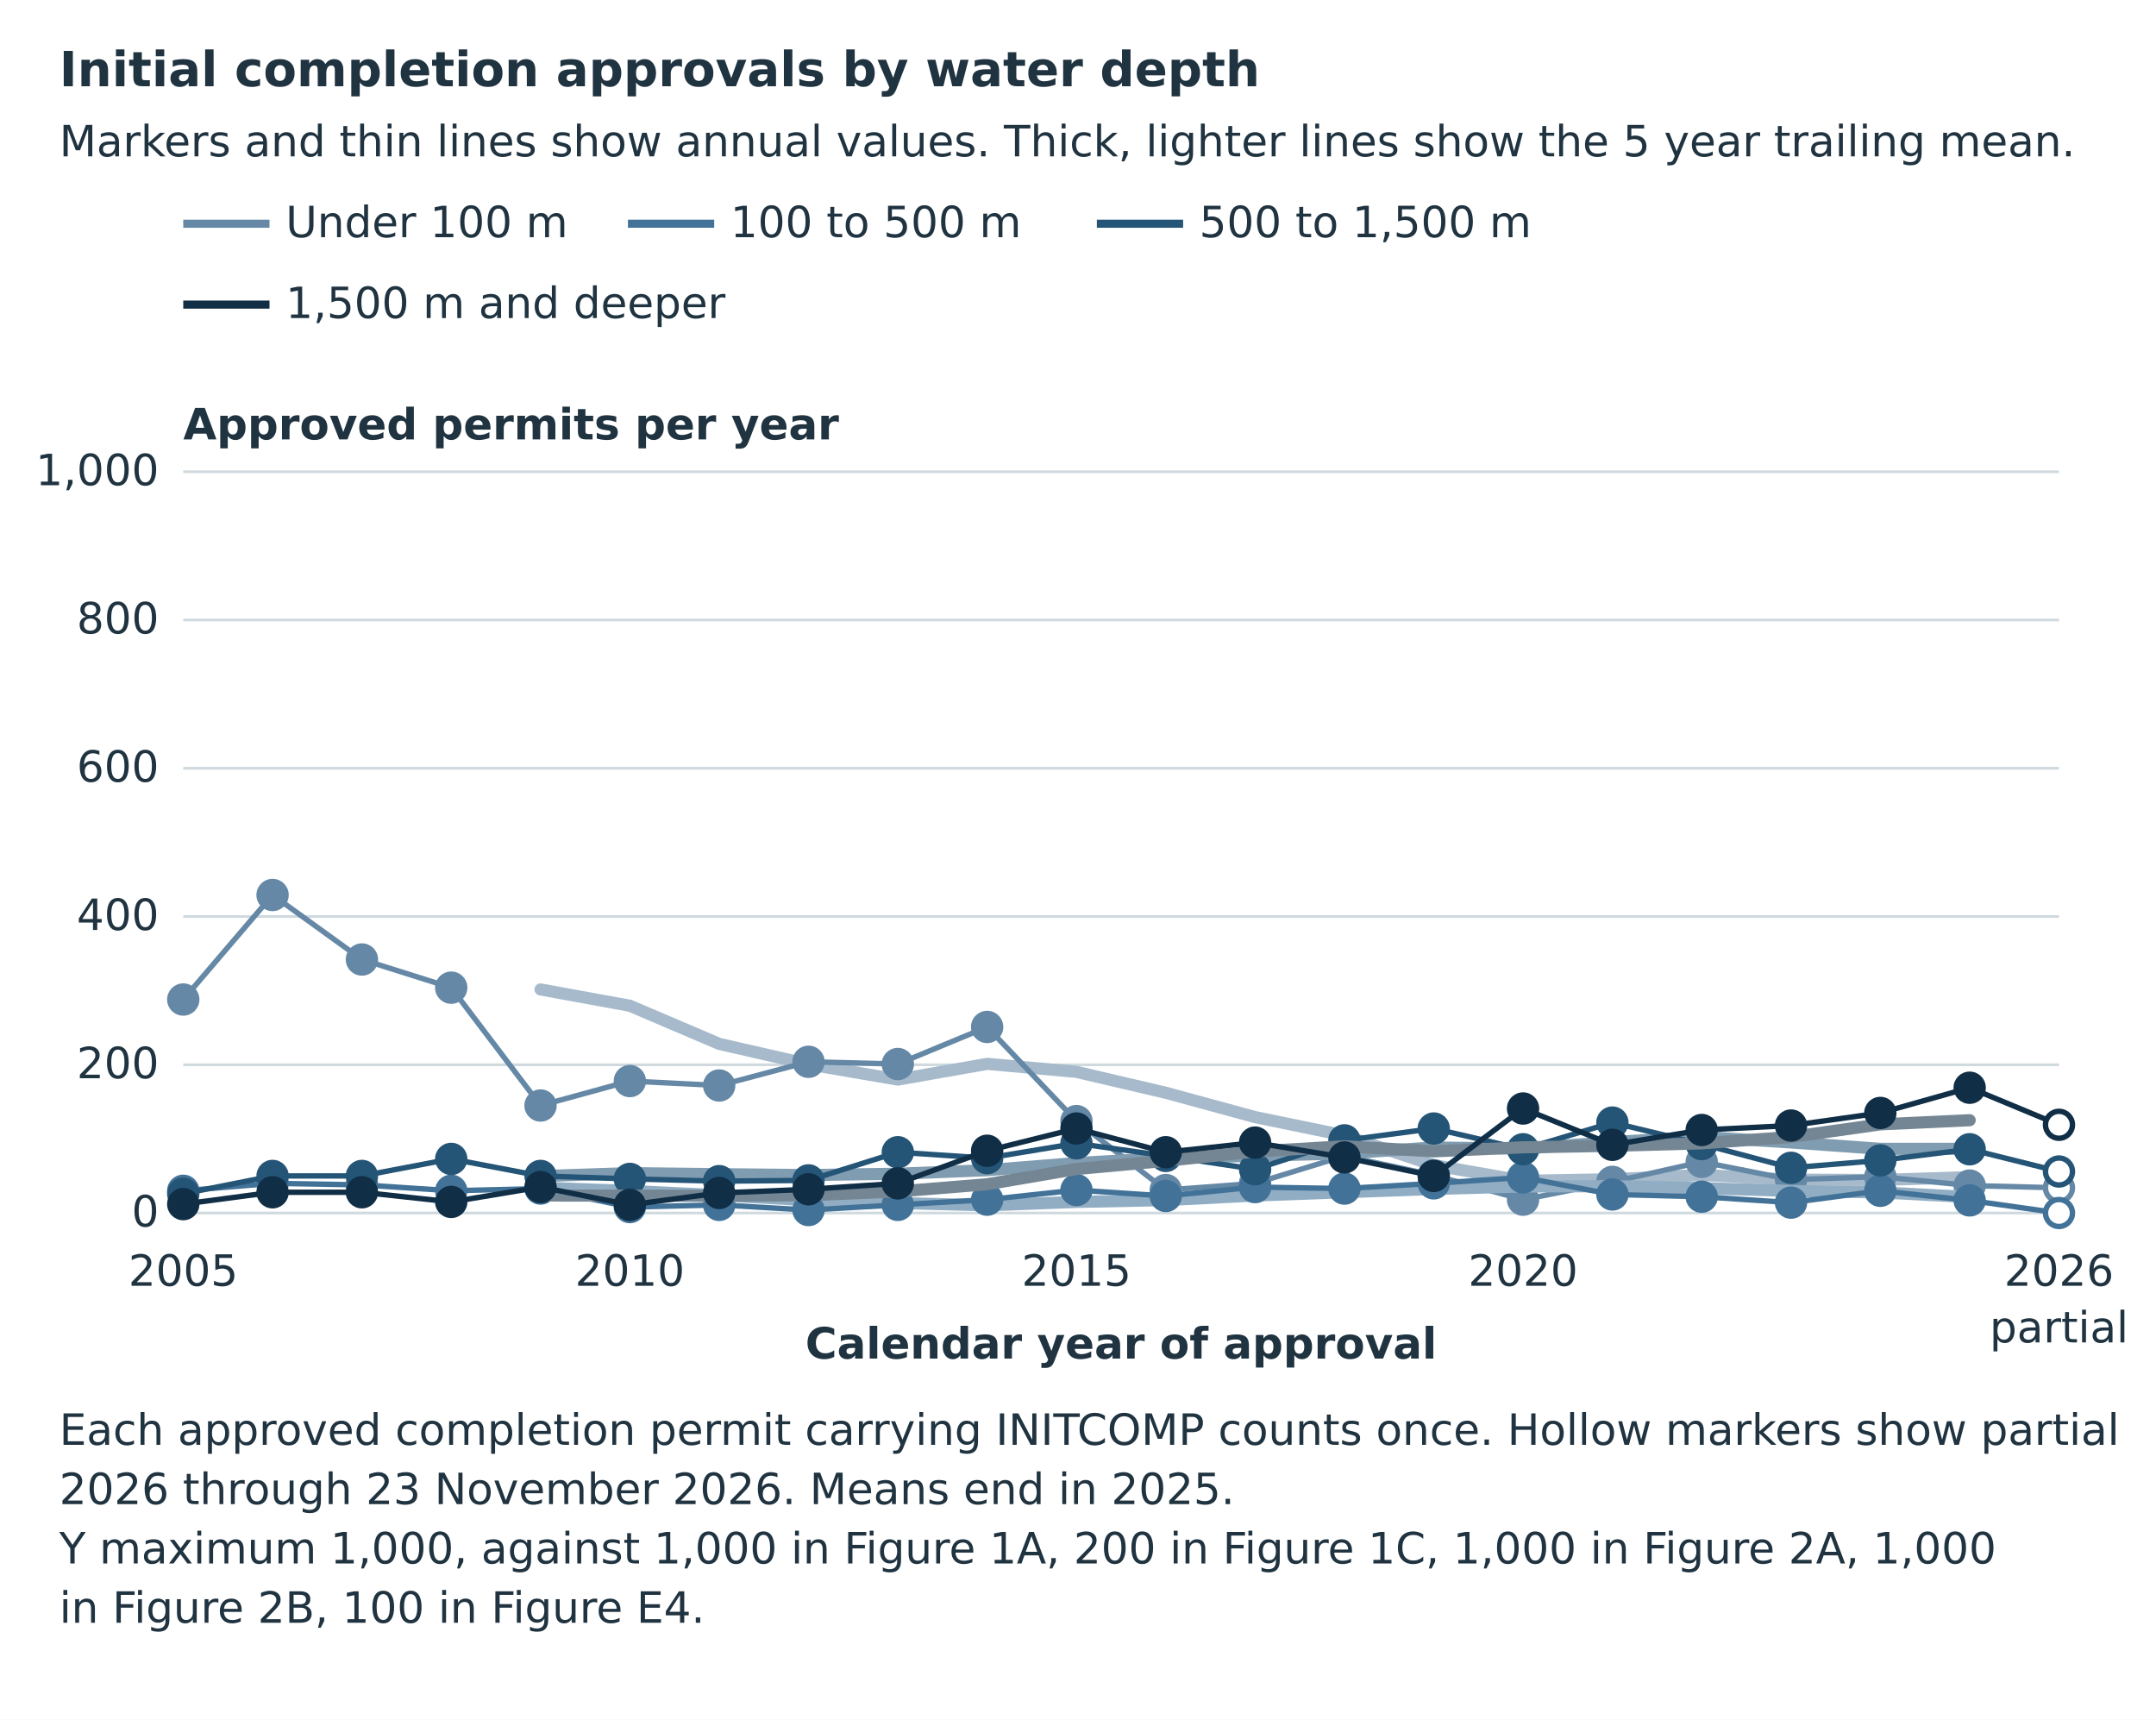
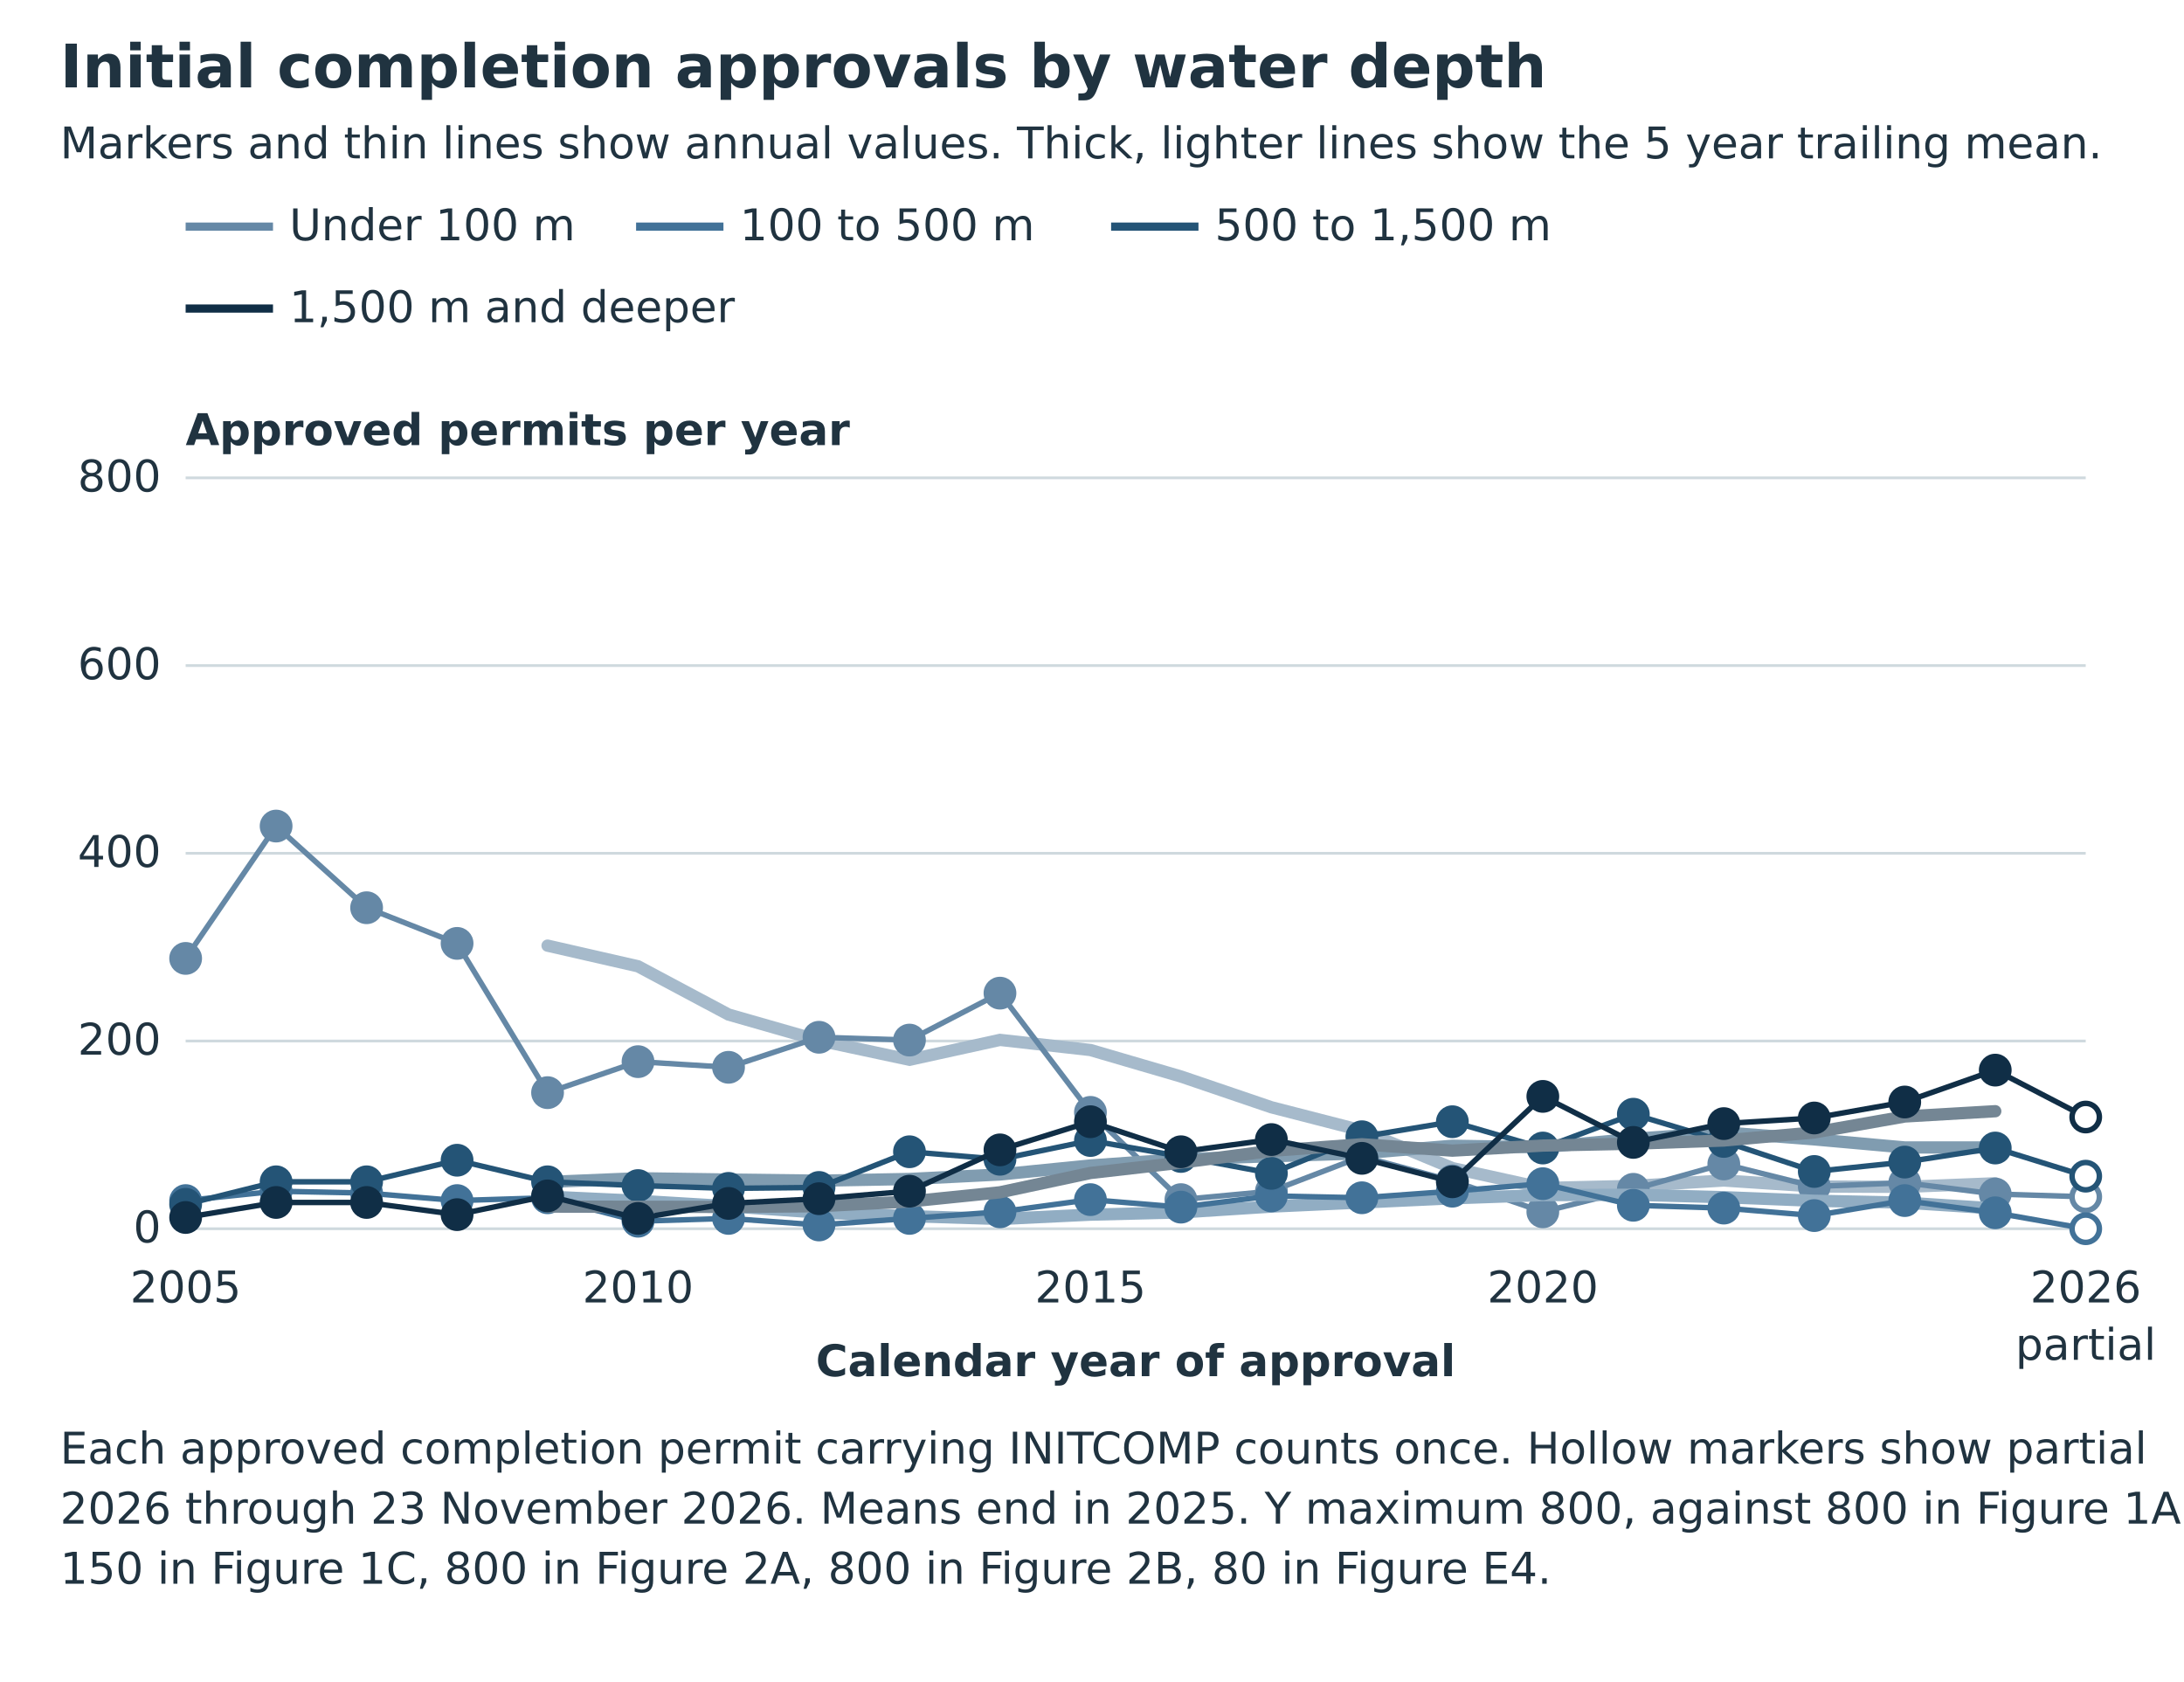
- <svg xmlns="http://www.w3.org/2000/svg" role="img" aria-label="Initial completion approvals by water depth" font-family="'DejaVu Sans','Segoe UI',Arial,sans-serif" font-size="16" fill="#203340" width="800" height="638" viewBox="0 0 800 638">
-   <rect width="800" height="638" fill="white" />
-   <text x="22" y="32" font-size="18" font-weight="bold">Initial completion approvals by water depth</text>
+ <svg xmlns="http://www.w3.org/2000/svg" role="img" aria-label="Initial completion approvals by water depth" font-family="'DejaVu Sans','Segoe UI',Arial,sans-serif" font-size="16" fill="#203340" width="800" height="616" viewBox="0 0 800 616">
+   <rect width="800" height="616" fill="white" />
+   <text x="22" y="32" font-size="22" font-weight="bold">Initial completion approvals by water depth</text>
  <text x="22" y="58">Markers and thin lines show annual values. Thick, lighter lines show the 5 year trailing mean.</text>
  <g data-legend="0">
    <rect x="62" y="70" height="27" width="154" fill="white" />
    <line x1="68" y1="83" x2="100" y2="83" stroke="#6588a6" stroke-width="3" />
    <text x="106" y="88">Under 100 m</text>
  </g>
  <g data-legend="1">
    <rect x="227" y="70" height="27" width="163" fill="white" />
    <line x1="233" y1="83" x2="265" y2="83" stroke="#427298" stroke-width="3" />
    <text x="271" y="88">100 to 500 m</text>
  </g>
  <g data-legend="2">
    <rect x="401" y="70" height="27" width="181" fill="white" />
    <line x1="407" y1="83" x2="439" y2="83" stroke="#245476" stroke-width="3" />
    <text x="445" y="88">500 to 1,500 m</text>
  </g>
  <g data-legend="3">
    <rect x="62" y="100" height="27" width="217" fill="white" />
    <line x1="68" y1="113" x2="100" y2="113" stroke="#102e46" stroke-width="3" />
    <text x="106" y="118">1,500 m and deeper</text>
  </g>
  <text x="68" y="163" font-weight="bold">Approved permits per year</text>
-   <line x1="68" x2="764" y1="450.0" y2="450.0" stroke="#cfd9de" />
-   <text x="59" y="455.0" text-anchor="end">0</text>
-   <line x1="68" x2="764" y1="395.0" y2="395.0" stroke="#cfd9de" />
-   <text x="59" y="400.0" text-anchor="end">200</text>
-   <line x1="68" x2="764" y1="340.0" y2="340.0" stroke="#cfd9de" />
-   <text x="59" y="345.0" text-anchor="end">400</text>
-   <line x1="68" x2="764" y1="285.0" y2="285.0" stroke="#cfd9de" />
-   <text x="59" y="290.0" text-anchor="end">600</text>
-   <line x1="68" x2="764" y1="230.0" y2="230.0" stroke="#cfd9de" />
-   <text x="59" y="235.0" text-anchor="end">800</text>
-   <line x1="68" x2="764" y1="175.0" y2="175.0" stroke="#cfd9de" />
-   <text x="59" y="180.0" text-anchor="end">1,000</text>
-   <text x="68.0" y="477" text-anchor="middle">2005</text>
+   <line x1="68" x2="764" y1="450.00" y2="450.00" stroke="#cfd9de" />
+   <text x="59" y="455.00" text-anchor="end">0</text>
+   <line x1="68" x2="764" y1="381.25" y2="381.25" stroke="#cfd9de" />
+   <text x="59" y="386.25" text-anchor="end">200</text>
+   <line x1="68" x2="764" y1="312.50" y2="312.50" stroke="#cfd9de" />
+   <text x="59" y="317.50" text-anchor="end">400</text>
+   <line x1="68" x2="764" y1="243.75" y2="243.75" stroke="#cfd9de" />
+   <text x="59" y="248.75" text-anchor="end">600</text>
+   <line x1="68" x2="764" y1="175.00" y2="175.00" stroke="#cfd9de" />
+   <text x="59" y="180.00" text-anchor="end">800</text>
+   <text x="68.00" y="477" text-anchor="middle">2005</text>
  <text x="233.71" y="477" text-anchor="middle">2010</text>
  <text x="399.43" y="477" text-anchor="middle">2015</text>
  <text x="565.14" y="477" text-anchor="middle">2020</text>
-   <text x="764.0" y="477" text-anchor="middle">2026</text>
+   <text x="764.00" y="477" text-anchor="middle">2026</text>
  <text x="764" y="498" text-anchor="middle">partial</text>
-   <text x="416.0" y="504" text-anchor="middle" font-weight="bold">Calendar year of approval</text>
+   <text x="416.00" y="504" text-anchor="middle" font-weight="bold">Calendar year of approval</text>
  <g data-series="0" data-label="Under 100 m">
-     <path d="M200.57,367.06l0,0 L233.71,373.11 L266.86,387.25 L300.00,394.83 L333.14,400.50 L366.29,394.67 L399.43,397.64 L432.57,405.39 L465.71,414.42 L498.86,421.24 L532.00,432.24 L565.14,438.06 L598.29,437.46 L631.43,435.87 L664.57,437.62 L697.71,437.74 L730.86,436.69" fill="none" stroke="#a6bacb" stroke-width="4.5" stroke-linecap="round" class="trend" />
-     <path d="M68.00,370.80l0,0 L101.14,332.02 L134.29,355.95 L167.43,366.40 L200.57,410.12 L233.71,401.05 L266.86,402.70 L300.00,393.90 L333.14,394.73 L366.29,380.98 L399.43,415.90 L432.57,441.48 L465.71,439.00 L498.86,428.82 L532.00,435.98 L565.14,445.05 L598.29,438.45 L631.43,431.02 L664.57,437.62 L697.71,436.52 L730.86,439.82 L764.00,440.65" fill="none" stroke="#6588a6" stroke-width="2" stroke-linecap="round" class="annual" />
-     <circle cx="68.00" cy="370.80" r="5" stroke="#6588a6" stroke-width="2" fill="#6588a6" data-year="2005" />
-     <circle cx="101.14" cy="332.02" r="5" stroke="#6588a6" stroke-width="2" fill="#6588a6" data-year="2006" />
-     <circle cx="134.29" cy="355.95" r="5" stroke="#6588a6" stroke-width="2" fill="#6588a6" data-year="2007" />
-     <circle cx="167.43" cy="366.40" r="5" stroke="#6588a6" stroke-width="2" fill="#6588a6" data-year="2008" />
-     <circle cx="200.57" cy="410.12" r="5" stroke="#6588a6" stroke-width="2" fill="#6588a6" data-year="2009" />
-     <circle cx="233.71" cy="401.05" r="5" stroke="#6588a6" stroke-width="2" fill="#6588a6" data-year="2010" />
-     <circle cx="266.86" cy="402.70" r="5" stroke="#6588a6" stroke-width="2" fill="#6588a6" data-year="2011" />
-     <circle cx="300.00" cy="393.90" r="5" stroke="#6588a6" stroke-width="2" fill="#6588a6" data-year="2012" />
-     <circle cx="333.14" cy="394.73" r="5" stroke="#6588a6" stroke-width="2" fill="#6588a6" data-year="2013" />
-     <circle cx="366.29" cy="380.98" r="5" stroke="#6588a6" stroke-width="2" fill="#6588a6" data-year="2014" />
-     <circle cx="399.43" cy="415.90" r="5" stroke="#6588a6" stroke-width="2" fill="#6588a6" data-year="2015" />
-     <circle cx="432.57" cy="441.48" r="5" stroke="#6588a6" stroke-width="2" fill="#6588a6" data-year="2016" />
-     <circle cx="465.71" cy="439.00" r="5" stroke="#6588a6" stroke-width="2" fill="#6588a6" data-year="2017" />
-     <circle cx="498.86" cy="428.82" r="5" stroke="#6588a6" stroke-width="2" fill="#6588a6" data-year="2018" />
-     <circle cx="532.00" cy="435.98" r="5" stroke="#6588a6" stroke-width="2" fill="#6588a6" data-year="2019" />
-     <circle cx="565.14" cy="445.05" r="5" stroke="#6588a6" stroke-width="2" fill="#6588a6" data-year="2020" />
-     <circle cx="598.29" cy="438.45" r="5" stroke="#6588a6" stroke-width="2" fill="#6588a6" data-year="2021" />
-     <circle cx="631.43" cy="431.02" r="5" stroke="#6588a6" stroke-width="2" fill="#6588a6" data-year="2022" />
-     <circle cx="664.57" cy="437.62" r="5" stroke="#6588a6" stroke-width="2" fill="#6588a6" data-year="2023" />
-     <circle cx="697.71" cy="436.52" r="5" stroke="#6588a6" stroke-width="2" fill="#6588a6" data-year="2024" />
-     <circle cx="730.86" cy="439.82" r="5" stroke="#6588a6" stroke-width="2" fill="#6588a6" data-year="2025" />
-     <circle cx="764.00" cy="440.65" r="5" stroke="#6588a6" stroke-width="2" fill="white" data-year="2026" />
+     <path d="M200.57,346.32l0,0 L233.71,353.89 L266.86,371.56 L300.00,381.04 L333.14,388.12 L366.29,380.84 L399.43,384.55 L432.57,394.24 L465.71,405.52 L498.86,414.04 L532.00,427.79 L565.14,435.08 L598.29,434.32 L631.43,432.33 L664.57,434.53 L697.71,434.67 L730.86,433.36" fill="none" stroke="#a6bacb" stroke-width="4.5" stroke-linecap="round" class="trend" />
+     <path d="M68.00,351.00l0,0 L101.14,302.53 L134.29,332.44 L167.43,345.50 L200.57,400.16 L233.71,388.81 L266.86,390.88 L300.00,379.88 L333.14,380.91 L366.29,363.72 L399.43,407.38 L432.57,439.34 L465.71,436.25 L498.86,423.53 L532.00,432.47 L565.14,443.81 L598.29,435.56 L631.43,426.28 L664.57,434.53 L697.71,433.16 L730.86,437.28 L764.00,438.31" fill="none" stroke="#6588a6" stroke-width="2" stroke-linecap="round" class="annual" />
+     <circle cx="68.00" cy="351.00" r="5" stroke="#6588a6" stroke-width="2" fill="#6588a6" data-year="2005" />
+     <circle cx="101.14" cy="302.53" r="5" stroke="#6588a6" stroke-width="2" fill="#6588a6" data-year="2006" />
+     <circle cx="134.29" cy="332.44" r="5" stroke="#6588a6" stroke-width="2" fill="#6588a6" data-year="2007" />
+     <circle cx="167.43" cy="345.50" r="5" stroke="#6588a6" stroke-width="2" fill="#6588a6" data-year="2008" />
+     <circle cx="200.57" cy="400.16" r="5" stroke="#6588a6" stroke-width="2" fill="#6588a6" data-year="2009" />
+     <circle cx="233.71" cy="388.81" r="5" stroke="#6588a6" stroke-width="2" fill="#6588a6" data-year="2010" />
+     <circle cx="266.86" cy="390.88" r="5" stroke="#6588a6" stroke-width="2" fill="#6588a6" data-year="2011" />
+     <circle cx="300.00" cy="379.88" r="5" stroke="#6588a6" stroke-width="2" fill="#6588a6" data-year="2012" />
+     <circle cx="333.14" cy="380.91" r="5" stroke="#6588a6" stroke-width="2" fill="#6588a6" data-year="2013" />
+     <circle cx="366.29" cy="363.72" r="5" stroke="#6588a6" stroke-width="2" fill="#6588a6" data-year="2014" />
+     <circle cx="399.43" cy="407.38" r="5" stroke="#6588a6" stroke-width="2" fill="#6588a6" data-year="2015" />
+     <circle cx="432.57" cy="439.34" r="5" stroke="#6588a6" stroke-width="2" fill="#6588a6" data-year="2016" />
+     <circle cx="465.71" cy="436.25" r="5" stroke="#6588a6" stroke-width="2" fill="#6588a6" data-year="2017" />
+     <circle cx="498.86" cy="423.53" r="5" stroke="#6588a6" stroke-width="2" fill="#6588a6" data-year="2018" />
+     <circle cx="532.00" cy="432.47" r="5" stroke="#6588a6" stroke-width="2" fill="#6588a6" data-year="2019" />
+     <circle cx="565.14" cy="443.81" r="5" stroke="#6588a6" stroke-width="2" fill="#6588a6" data-year="2020" />
+     <circle cx="598.29" cy="435.56" r="5" stroke="#6588a6" stroke-width="2" fill="#6588a6" data-year="2021" />
+     <circle cx="631.43" cy="426.28" r="5" stroke="#6588a6" stroke-width="2" fill="#6588a6" data-year="2022" />
+     <circle cx="664.57" cy="434.53" r="5" stroke="#6588a6" stroke-width="2" fill="#6588a6" data-year="2023" />
+     <circle cx="697.71" cy="433.16" r="5" stroke="#6588a6" stroke-width="2" fill="#6588a6" data-year="2024" />
+     <circle cx="730.86" cy="437.28" r="5" stroke="#6588a6" stroke-width="2" fill="#6588a6" data-year="2025" />
+     <circle cx="764.00" cy="438.31" r="5" stroke="#6588a6" stroke-width="2" fill="white" data-year="2026" />
  </g>
  <g data-series="1" data-label="100 to 500 m">
-     <path d="M200.57,440.60l0,0 L233.71,441.81 L266.86,443.40 L300.00,445.27 L333.14,446.31 L366.29,447.14 L399.43,445.88 L432.57,445.21 L465.71,443.51 L498.86,442.30 L532.00,441.09 L565.14,440.15 L598.29,440.05 L631.43,440.76 L664.57,441.81 L697.71,442.36 L730.86,444.06" fill="none" stroke="#91adc3" stroke-width="4.5" stroke-linecap="round" class="trend" />
-     <path d="M68.00,441.75l0,0 L101.14,439.00 L134.29,439.55 L167.43,441.75 L200.57,440.93 L233.71,447.80 L266.86,446.98 L300.00,448.90 L333.14,446.98 L366.29,445.05 L399.43,441.48 L432.57,443.68 L465.71,440.38 L498.86,440.93 L532.00,439.00 L565.14,436.80 L598.29,443.12 L631.43,443.95 L664.57,446.15 L697.71,441.75 L730.86,445.32 L764.00,450.00" fill="none" stroke="#427298" stroke-width="2" stroke-linecap="round" class="annual" />
-     <circle cx="68.00" cy="441.75" r="5" stroke="#427298" stroke-width="2" fill="#427298" data-year="2005" />
-     <circle cx="101.14" cy="439.00" r="5" stroke="#427298" stroke-width="2" fill="#427298" data-year="2006" />
-     <circle cx="134.29" cy="439.55" r="5" stroke="#427298" stroke-width="2" fill="#427298" data-year="2007" />
-     <circle cx="167.43" cy="441.75" r="5" stroke="#427298" stroke-width="2" fill="#427298" data-year="2008" />
-     <circle cx="200.57" cy="440.93" r="5" stroke="#427298" stroke-width="2" fill="#427298" data-year="2009" />
-     <circle cx="233.71" cy="447.80" r="5" stroke="#427298" stroke-width="2" fill="#427298" data-year="2010" />
-     <circle cx="266.86" cy="446.98" r="5" stroke="#427298" stroke-width="2" fill="#427298" data-year="2011" />
-     <circle cx="300.00" cy="448.90" r="5" stroke="#427298" stroke-width="2" fill="#427298" data-year="2012" />
-     <circle cx="333.14" cy="446.98" r="5" stroke="#427298" stroke-width="2" fill="#427298" data-year="2013" />
-     <circle cx="366.29" cy="445.05" r="5" stroke="#427298" stroke-width="2" fill="#427298" data-year="2014" />
-     <circle cx="399.43" cy="441.48" r="5" stroke="#427298" stroke-width="2" fill="#427298" data-year="2015" />
-     <circle cx="432.57" cy="443.68" r="5" stroke="#427298" stroke-width="2" fill="#427298" data-year="2016" />
-     <circle cx="465.71" cy="440.38" r="5" stroke="#427298" stroke-width="2" fill="#427298" data-year="2017" />
-     <circle cx="498.86" cy="440.93" r="5" stroke="#427298" stroke-width="2" fill="#427298" data-year="2018" />
-     <circle cx="532.00" cy="439.00" r="5" stroke="#427298" stroke-width="2" fill="#427298" data-year="2019" />
-     <circle cx="565.14" cy="436.80" r="5" stroke="#427298" stroke-width="2" fill="#427298" data-year="2020" />
-     <circle cx="598.29" cy="443.12" r="5" stroke="#427298" stroke-width="2" fill="#427298" data-year="2021" />
-     <circle cx="631.43" cy="443.95" r="5" stroke="#427298" stroke-width="2" fill="#427298" data-year="2022" />
-     <circle cx="664.57" cy="446.15" r="5" stroke="#427298" stroke-width="2" fill="#427298" data-year="2023" />
-     <circle cx="697.71" cy="441.75" r="5" stroke="#427298" stroke-width="2" fill="#427298" data-year="2024" />
-     <circle cx="730.86" cy="445.32" r="5" stroke="#427298" stroke-width="2" fill="#427298" data-year="2025" />
+     <path d="M200.57,438.24l0,0 L233.71,439.76 L266.86,441.75 L300.00,444.09 L333.14,445.39 L366.29,446.43 L399.43,444.84 L432.57,444.02 L465.71,441.89 L498.86,440.38 L532.00,438.86 L565.14,437.69 L598.29,437.56 L631.43,438.45 L664.57,439.76 L697.71,440.44 L730.86,442.57" fill="none" stroke="#91adc3" stroke-width="4.5" stroke-linecap="round" class="trend" />
+     <path d="M68.00,439.69l0,0 L101.14,436.25 L134.29,436.94 L167.43,439.69 L200.57,438.66 L233.71,447.25 L266.86,446.22 L300.00,448.62 L333.14,446.22 L366.29,443.81 L399.43,439.34 L432.57,442.09 L465.71,437.97 L498.86,438.66 L532.00,436.25 L565.14,433.50 L598.29,441.41 L631.43,442.44 L664.57,445.19 L697.71,439.69 L730.86,444.16 L764.00,450.00" fill="none" stroke="#427298" stroke-width="2" stroke-linecap="round" class="annual" />
+     <circle cx="68.00" cy="439.69" r="5" stroke="#427298" stroke-width="2" fill="#427298" data-year="2005" />
+     <circle cx="101.14" cy="436.25" r="5" stroke="#427298" stroke-width="2" fill="#427298" data-year="2006" />
+     <circle cx="134.29" cy="436.94" r="5" stroke="#427298" stroke-width="2" fill="#427298" data-year="2007" />
+     <circle cx="167.43" cy="439.69" r="5" stroke="#427298" stroke-width="2" fill="#427298" data-year="2008" />
+     <circle cx="200.57" cy="438.66" r="5" stroke="#427298" stroke-width="2" fill="#427298" data-year="2009" />
+     <circle cx="233.71" cy="447.25" r="5" stroke="#427298" stroke-width="2" fill="#427298" data-year="2010" />
+     <circle cx="266.86" cy="446.22" r="5" stroke="#427298" stroke-width="2" fill="#427298" data-year="2011" />
+     <circle cx="300.00" cy="448.62" r="5" stroke="#427298" stroke-width="2" fill="#427298" data-year="2012" />
+     <circle cx="333.14" cy="446.22" r="5" stroke="#427298" stroke-width="2" fill="#427298" data-year="2013" />
+     <circle cx="366.29" cy="443.81" r="5" stroke="#427298" stroke-width="2" fill="#427298" data-year="2014" />
+     <circle cx="399.43" cy="439.34" r="5" stroke="#427298" stroke-width="2" fill="#427298" data-year="2015" />
+     <circle cx="432.57" cy="442.09" r="5" stroke="#427298" stroke-width="2" fill="#427298" data-year="2016" />
+     <circle cx="465.71" cy="437.97" r="5" stroke="#427298" stroke-width="2" fill="#427298" data-year="2017" />
+     <circle cx="498.86" cy="438.66" r="5" stroke="#427298" stroke-width="2" fill="#427298" data-year="2018" />
+     <circle cx="532.00" cy="436.25" r="5" stroke="#427298" stroke-width="2" fill="#427298" data-year="2019" />
+     <circle cx="565.14" cy="433.50" r="5" stroke="#427298" stroke-width="2" fill="#427298" data-year="2020" />
+     <circle cx="598.29" cy="441.41" r="5" stroke="#427298" stroke-width="2" fill="#427298" data-year="2021" />
+     <circle cx="631.43" cy="442.44" r="5" stroke="#427298" stroke-width="2" fill="#427298" data-year="2022" />
+     <circle cx="664.57" cy="445.19" r="5" stroke="#427298" stroke-width="2" fill="#427298" data-year="2023" />
+     <circle cx="697.71" cy="439.69" r="5" stroke="#427298" stroke-width="2" fill="#427298" data-year="2024" />
+     <circle cx="730.86" cy="444.16" r="5" stroke="#427298" stroke-width="2" fill="#427298" data-year="2025" />
    <circle cx="764.00" cy="450.00" r="5" stroke="#427298" stroke-width="2" fill="white" data-year="2026" />
  </g>
  <g data-series="2" data-label="500 to 1,500 m">
-     <path d="M200.57,436.31l0,0 L233.71,435.20 L266.86,435.59 L300.00,435.92 L333.14,435.43 L366.29,434.11 L399.43,431.46 L432.57,429.60 L465.71,428.77 L498.86,427.89 L532.00,425.69 L565.14,426.13 L598.29,423.65 L631.43,421.79 L664.57,423.82 L697.71,426.19 L730.86,426.19" fill="none" stroke="#809cb0" stroke-width="4.5" stroke-linecap="round" class="trend" />
-     <path d="M68.00,442.85l0,0 L101.14,436.25 L134.29,436.25 L167.43,429.93 L200.57,436.25 L233.71,437.35 L266.86,438.18 L300.00,437.90 L333.14,427.45 L366.29,429.65 L399.43,424.15 L432.57,428.82 L465.71,433.77 L498.86,423.05 L532.00,418.65 L565.14,426.35 L598.29,416.45 L631.43,424.43 L664.57,433.23 L697.71,430.48 L730.86,426.35 L764.00,434.60" fill="none" stroke="#245476" stroke-width="2" stroke-linecap="round" class="annual" />
-     <circle cx="68.00" cy="442.85" r="5" stroke="#245476" stroke-width="2" fill="#245476" data-year="2005" />
-     <circle cx="101.14" cy="436.25" r="5" stroke="#245476" stroke-width="2" fill="#245476" data-year="2006" />
-     <circle cx="134.29" cy="436.25" r="5" stroke="#245476" stroke-width="2" fill="#245476" data-year="2007" />
-     <circle cx="167.43" cy="429.93" r="5" stroke="#245476" stroke-width="2" fill="#245476" data-year="2008" />
-     <circle cx="200.57" cy="436.25" r="5" stroke="#245476" stroke-width="2" fill="#245476" data-year="2009" />
-     <circle cx="233.71" cy="437.35" r="5" stroke="#245476" stroke-width="2" fill="#245476" data-year="2010" />
-     <circle cx="266.86" cy="438.18" r="5" stroke="#245476" stroke-width="2" fill="#245476" data-year="2011" />
-     <circle cx="300.00" cy="437.90" r="5" stroke="#245476" stroke-width="2" fill="#245476" data-year="2012" />
-     <circle cx="333.14" cy="427.45" r="5" stroke="#245476" stroke-width="2" fill="#245476" data-year="2013" />
-     <circle cx="366.29" cy="429.65" r="5" stroke="#245476" stroke-width="2" fill="#245476" data-year="2014" />
-     <circle cx="399.43" cy="424.15" r="5" stroke="#245476" stroke-width="2" fill="#245476" data-year="2015" />
-     <circle cx="432.57" cy="428.82" r="5" stroke="#245476" stroke-width="2" fill="#245476" data-year="2016" />
-     <circle cx="465.71" cy="433.77" r="5" stroke="#245476" stroke-width="2" fill="#245476" data-year="2017" />
-     <circle cx="498.86" cy="423.05" r="5" stroke="#245476" stroke-width="2" fill="#245476" data-year="2018" />
-     <circle cx="532.00" cy="418.65" r="5" stroke="#245476" stroke-width="2" fill="#245476" data-year="2019" />
-     <circle cx="565.14" cy="426.35" r="5" stroke="#245476" stroke-width="2" fill="#245476" data-year="2020" />
-     <circle cx="598.29" cy="416.45" r="5" stroke="#245476" stroke-width="2" fill="#245476" data-year="2021" />
-     <circle cx="631.43" cy="424.43" r="5" stroke="#245476" stroke-width="2" fill="#245476" data-year="2022" />
-     <circle cx="664.57" cy="433.23" r="5" stroke="#245476" stroke-width="2" fill="#245476" data-year="2023" />
-     <circle cx="697.71" cy="430.48" r="5" stroke="#245476" stroke-width="2" fill="#245476" data-year="2024" />
-     <circle cx="730.86" cy="426.35" r="5" stroke="#245476" stroke-width="2" fill="#245476" data-year="2025" />
-     <circle cx="764.00" cy="434.60" r="5" stroke="#245476" stroke-width="2" fill="white" data-year="2026" />
+     <path d="M200.57,432.88l0,0 L233.71,431.51 L266.86,431.99 L300.00,432.40 L333.14,431.78 L366.29,430.13 L399.43,426.83 L432.57,424.49 L465.71,423.46 L498.86,422.36 L532.00,419.61 L565.14,420.16 L598.29,417.07 L631.43,414.73 L664.57,417.27 L697.71,420.23 L730.86,420.23" fill="none" stroke="#809cb0" stroke-width="4.5" stroke-linecap="round" class="trend" />
+     <path d="M68.00,441.06l0,0 L101.14,432.81 L134.29,432.81 L167.43,424.91 L200.57,432.81 L233.71,434.19 L266.86,435.22 L300.00,434.88 L333.14,421.81 L366.29,424.56 L399.43,417.69 L432.57,423.53 L465.71,429.72 L498.86,416.31 L532.00,410.81 L565.14,420.44 L598.29,408.06 L631.43,418.03 L664.57,429.03 L697.71,425.59 L730.86,420.44 L764.00,430.75" fill="none" stroke="#245476" stroke-width="2" stroke-linecap="round" class="annual" />
+     <circle cx="68.00" cy="441.06" r="5" stroke="#245476" stroke-width="2" fill="#245476" data-year="2005" />
+     <circle cx="101.14" cy="432.81" r="5" stroke="#245476" stroke-width="2" fill="#245476" data-year="2006" />
+     <circle cx="134.29" cy="432.81" r="5" stroke="#245476" stroke-width="2" fill="#245476" data-year="2007" />
+     <circle cx="167.43" cy="424.91" r="5" stroke="#245476" stroke-width="2" fill="#245476" data-year="2008" />
+     <circle cx="200.57" cy="432.81" r="5" stroke="#245476" stroke-width="2" fill="#245476" data-year="2009" />
+     <circle cx="233.71" cy="434.19" r="5" stroke="#245476" stroke-width="2" fill="#245476" data-year="2010" />
+     <circle cx="266.86" cy="435.22" r="5" stroke="#245476" stroke-width="2" fill="#245476" data-year="2011" />
+     <circle cx="300.00" cy="434.88" r="5" stroke="#245476" stroke-width="2" fill="#245476" data-year="2012" />
+     <circle cx="333.14" cy="421.81" r="5" stroke="#245476" stroke-width="2" fill="#245476" data-year="2013" />
+     <circle cx="366.29" cy="424.56" r="5" stroke="#245476" stroke-width="2" fill="#245476" data-year="2014" />
+     <circle cx="399.43" cy="417.69" r="5" stroke="#245476" stroke-width="2" fill="#245476" data-year="2015" />
+     <circle cx="432.57" cy="423.53" r="5" stroke="#245476" stroke-width="2" fill="#245476" data-year="2016" />
+     <circle cx="465.71" cy="429.72" r="5" stroke="#245476" stroke-width="2" fill="#245476" data-year="2017" />
+     <circle cx="498.86" cy="416.31" r="5" stroke="#245476" stroke-width="2" fill="#245476" data-year="2018" />
+     <circle cx="532.00" cy="410.81" r="5" stroke="#245476" stroke-width="2" fill="#245476" data-year="2019" />
+     <circle cx="565.14" cy="420.44" r="5" stroke="#245476" stroke-width="2" fill="#245476" data-year="2020" />
+     <circle cx="598.29" cy="408.06" r="5" stroke="#245476" stroke-width="2" fill="#245476" data-year="2021" />
+     <circle cx="631.43" cy="418.03" r="5" stroke="#245476" stroke-width="2" fill="#245476" data-year="2022" />
+     <circle cx="664.57" cy="429.03" r="5" stroke="#245476" stroke-width="2" fill="#245476" data-year="2023" />
+     <circle cx="697.71" cy="425.59" r="5" stroke="#245476" stroke-width="2" fill="#245476" data-year="2024" />
+     <circle cx="730.86" cy="420.44" r="5" stroke="#245476" stroke-width="2" fill="#245476" data-year="2025" />
+     <circle cx="764.00" cy="430.75" r="5" stroke="#245476" stroke-width="2" fill="white" data-year="2026" />
  </g>
  <g data-series="3" data-label="1,500 m and deeper">
-     <path d="M200.57,443.51l0,0 L233.71,443.56 L266.86,443.62 L300.00,443.40 L333.14,442.02 L366.29,439.33 L399.43,433.67 L432.57,430.64 L465.71,427.18 L498.86,425.25 L532.00,427.12 L565.14,425.63 L598.29,425.08 L631.43,424.15 L664.57,421.79 L697.71,417.11 L730.86,415.57" fill="none" stroke="#748694" stroke-width="4.5" stroke-linecap="round" class="trend" />
-     <path d="M68.00,446.70l0,0 L101.14,442.30 L134.29,442.30 L167.43,445.88 L200.57,440.38 L233.71,446.98 L266.86,442.57 L300.00,441.20 L333.14,439.00 L366.29,426.90 L399.43,418.65 L432.57,427.45 L465.71,423.88 L498.86,429.38 L532.00,436.25 L565.14,411.23 L598.29,424.70 L631.43,419.20 L664.57,417.55 L697.71,412.88 L730.86,403.52 L764.00,417.27" fill="none" stroke="#102e46" stroke-width="2" stroke-linecap="round" class="annual" />
-     <circle cx="68.00" cy="446.70" r="5" stroke="#102e46" stroke-width="2" fill="#102e46" data-year="2005" />
-     <circle cx="101.14" cy="442.30" r="5" stroke="#102e46" stroke-width="2" fill="#102e46" data-year="2006" />
-     <circle cx="134.29" cy="442.30" r="5" stroke="#102e46" stroke-width="2" fill="#102e46" data-year="2007" />
-     <circle cx="167.43" cy="445.88" r="5" stroke="#102e46" stroke-width="2" fill="#102e46" data-year="2008" />
-     <circle cx="200.57" cy="440.38" r="5" stroke="#102e46" stroke-width="2" fill="#102e46" data-year="2009" />
-     <circle cx="233.71" cy="446.98" r="5" stroke="#102e46" stroke-width="2" fill="#102e46" data-year="2010" />
-     <circle cx="266.86" cy="442.57" r="5" stroke="#102e46" stroke-width="2" fill="#102e46" data-year="2011" />
-     <circle cx="300.00" cy="441.20" r="5" stroke="#102e46" stroke-width="2" fill="#102e46" data-year="2012" />
-     <circle cx="333.14" cy="439.00" r="5" stroke="#102e46" stroke-width="2" fill="#102e46" data-year="2013" />
-     <circle cx="366.29" cy="426.90" r="5" stroke="#102e46" stroke-width="2" fill="#102e46" data-year="2014" />
-     <circle cx="399.43" cy="418.65" r="5" stroke="#102e46" stroke-width="2" fill="#102e46" data-year="2015" />
-     <circle cx="432.57" cy="427.45" r="5" stroke="#102e46" stroke-width="2" fill="#102e46" data-year="2016" />
-     <circle cx="465.71" cy="423.88" r="5" stroke="#102e46" stroke-width="2" fill="#102e46" data-year="2017" />
-     <circle cx="498.86" cy="429.38" r="5" stroke="#102e46" stroke-width="2" fill="#102e46" data-year="2018" />
-     <circle cx="532.00" cy="436.25" r="5" stroke="#102e46" stroke-width="2" fill="#102e46" data-year="2019" />
-     <circle cx="565.14" cy="411.23" r="5" stroke="#102e46" stroke-width="2" fill="#102e46" data-year="2020" />
-     <circle cx="598.29" cy="424.70" r="5" stroke="#102e46" stroke-width="2" fill="#102e46" data-year="2021" />
-     <circle cx="631.43" cy="419.20" r="5" stroke="#102e46" stroke-width="2" fill="#102e46" data-year="2022" />
-     <circle cx="664.57" cy="417.55" r="5" stroke="#102e46" stroke-width="2" fill="#102e46" data-year="2023" />
-     <circle cx="697.71" cy="412.88" r="5" stroke="#102e46" stroke-width="2" fill="#102e46" data-year="2024" />
-     <circle cx="730.86" cy="403.52" r="5" stroke="#102e46" stroke-width="2" fill="#102e46" data-year="2025" />
-     <circle cx="764.00" cy="417.27" r="5" stroke="#102e46" stroke-width="2" fill="white" data-year="2026" />
+     <path d="M200.57,441.89l0,0 L233.71,441.96 L266.86,442.02 L300.00,441.75 L333.14,440.03 L366.29,436.66 L399.43,429.58 L432.57,425.80 L465.71,421.47 L498.86,419.06 L532.00,421.40 L565.14,419.54 L598.29,418.86 L631.43,417.69 L664.57,414.73 L697.71,408.89 L730.86,406.96" fill="none" stroke="#748694" stroke-width="4.5" stroke-linecap="round" class="trend" />
+     <path d="M68.00,445.88l0,0 L101.14,440.38 L134.29,440.38 L167.43,444.84 L200.57,437.97 L233.71,446.22 L266.86,440.72 L300.00,439.00 L333.14,436.25 L366.29,421.12 L399.43,410.81 L432.57,421.81 L465.71,417.34 L498.86,424.22 L532.00,432.81 L565.14,401.53 L598.29,418.38 L631.43,411.50 L664.57,409.44 L697.71,403.59 L730.86,391.91 L764.00,409.09" fill="none" stroke="#102e46" stroke-width="2" stroke-linecap="round" class="annual" />
+     <circle cx="68.00" cy="445.88" r="5" stroke="#102e46" stroke-width="2" fill="#102e46" data-year="2005" />
+     <circle cx="101.14" cy="440.38" r="5" stroke="#102e46" stroke-width="2" fill="#102e46" data-year="2006" />
+     <circle cx="134.29" cy="440.38" r="5" stroke="#102e46" stroke-width="2" fill="#102e46" data-year="2007" />
+     <circle cx="167.43" cy="444.84" r="5" stroke="#102e46" stroke-width="2" fill="#102e46" data-year="2008" />
+     <circle cx="200.57" cy="437.97" r="5" stroke="#102e46" stroke-width="2" fill="#102e46" data-year="2009" />
+     <circle cx="233.71" cy="446.22" r="5" stroke="#102e46" stroke-width="2" fill="#102e46" data-year="2010" />
+     <circle cx="266.86" cy="440.72" r="5" stroke="#102e46" stroke-width="2" fill="#102e46" data-year="2011" />
+     <circle cx="300.00" cy="439.00" r="5" stroke="#102e46" stroke-width="2" fill="#102e46" data-year="2012" />
+     <circle cx="333.14" cy="436.25" r="5" stroke="#102e46" stroke-width="2" fill="#102e46" data-year="2013" />
+     <circle cx="366.29" cy="421.12" r="5" stroke="#102e46" stroke-width="2" fill="#102e46" data-year="2014" />
+     <circle cx="399.43" cy="410.81" r="5" stroke="#102e46" stroke-width="2" fill="#102e46" data-year="2015" />
+     <circle cx="432.57" cy="421.81" r="5" stroke="#102e46" stroke-width="2" fill="#102e46" data-year="2016" />
+     <circle cx="465.71" cy="417.34" r="5" stroke="#102e46" stroke-width="2" fill="#102e46" data-year="2017" />
+     <circle cx="498.86" cy="424.22" r="5" stroke="#102e46" stroke-width="2" fill="#102e46" data-year="2018" />
+     <circle cx="532.00" cy="432.81" r="5" stroke="#102e46" stroke-width="2" fill="#102e46" data-year="2019" />
+     <circle cx="565.14" cy="401.53" r="5" stroke="#102e46" stroke-width="2" fill="#102e46" data-year="2020" />
+     <circle cx="598.29" cy="418.38" r="5" stroke="#102e46" stroke-width="2" fill="#102e46" data-year="2021" />
+     <circle cx="631.43" cy="411.50" r="5" stroke="#102e46" stroke-width="2" fill="#102e46" data-year="2022" />
+     <circle cx="664.57" cy="409.44" r="5" stroke="#102e46" stroke-width="2" fill="#102e46" data-year="2023" />
+     <circle cx="697.71" cy="403.59" r="5" stroke="#102e46" stroke-width="2" fill="#102e46" data-year="2024" />
+     <circle cx="730.86" cy="391.91" r="5" stroke="#102e46" stroke-width="2" fill="#102e46" data-year="2025" />
+     <circle cx="764.00" cy="409.09" r="5" stroke="#102e46" stroke-width="2" fill="white" data-year="2026" />
  </g>
  <text x="22" y="536">Each approved completion permit carrying INITCOMP counts once. Hollow markers show partial</text>
-   <text x="22" y="558">2026 through 23 November 2026. Means end in 2025.</text>
-   <text x="22" y="580">Y maximum 1,000, against 1,000 in Figure 1A, 200 in Figure 1C, 1,000 in Figure 2A, 1,000</text>
-   <text x="22" y="602">in Figure 2B, 100 in Figure E4.</text>
+   <text x="22" y="558">2026 through 23 November 2026. Means end in 2025. Y maximum 800, against 800 in Figure 1A,</text>
+   <text x="22" y="580">150 in Figure 1C, 800 in Figure 2A, 800 in Figure 2B, 80 in Figure E4.</text>
</svg>
